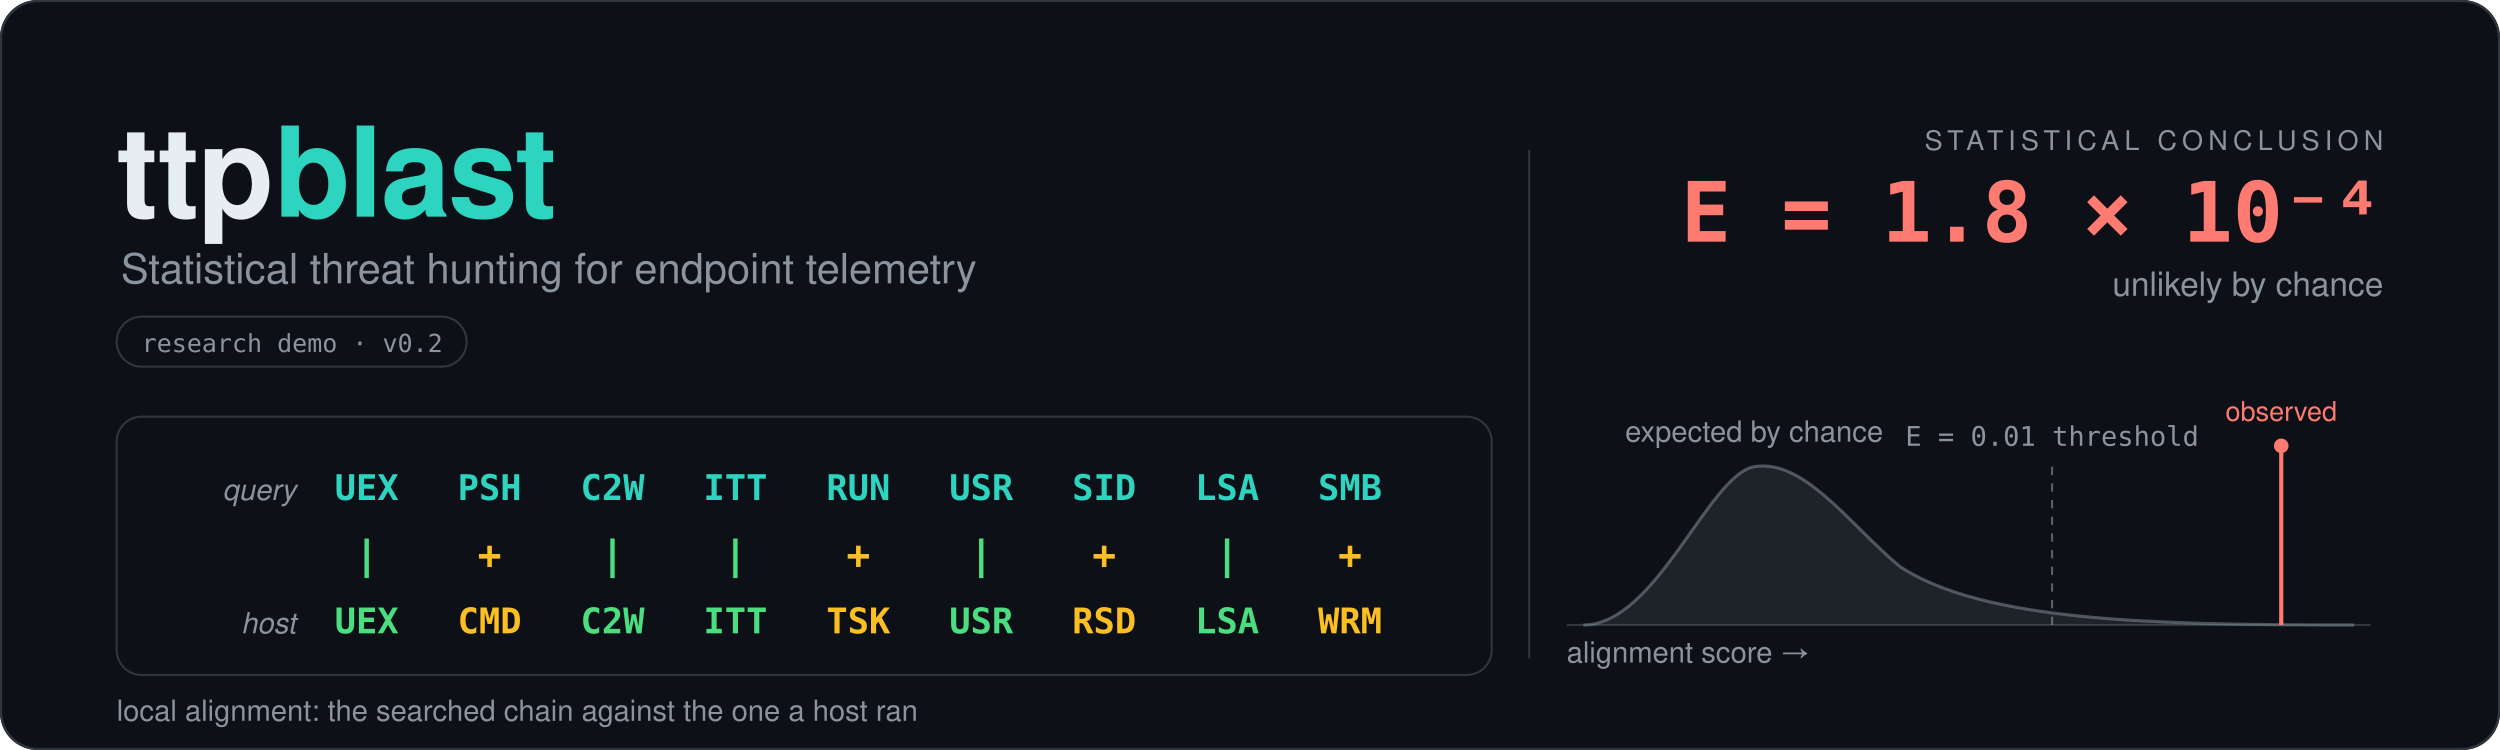
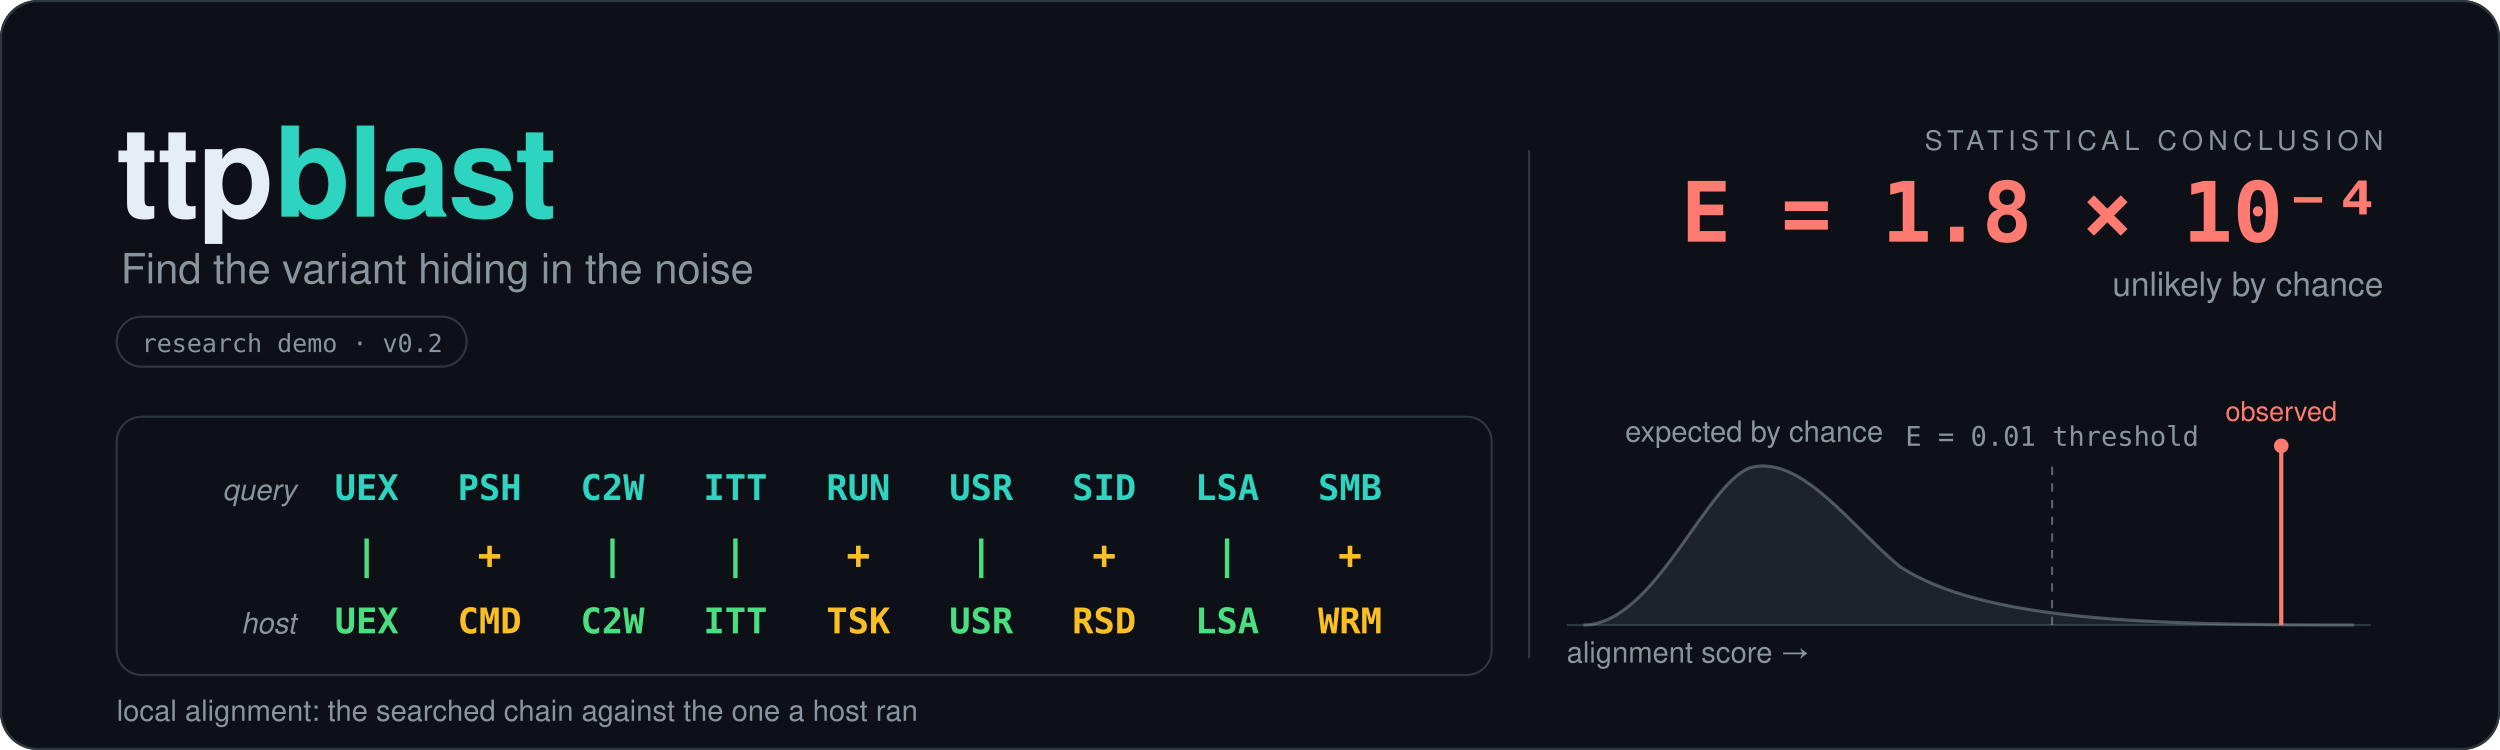
<svg xmlns="http://www.w3.org/2000/svg" width="1200" height="360" viewBox="0 0 1200 360" role="img" aria-labelledby="ttl desc">
  <rect width="1200" height="360" rx="18" fill="#0d1117" />
  <rect x="0.5" y="0.5" width="1199" height="359" rx="18" fill="none" stroke="#30363d" />
  <text x="56" y="104" font-family="'Segoe UI',-apple-system,BlinkMacSystemFont,Helvetica,Arial,sans-serif" font-size="60" font-weight="700" letter-spacing="-1" fill="#e6edf3">ttp<tspan fill="#2dd4bf">blast</tspan>
  </text>
-   <text x="58" y="136" font-family="'Segoe UI',-apple-system,BlinkMacSystemFont,Helvetica,Arial,sans-serif" font-size="20" fill="#8b949e">Statistical threat hunting for endpoint telemetry</text>
+   <text x="58" y="136" font-family="'Segoe UI',-apple-system,BlinkMacSystemFont,Helvetica,Arial,sans-serif" font-size="20" fill="#8b949e">Find the variant hiding in the noise</text>
  <rect x="56" y="152" width="168" height="24" rx="12" fill="none" stroke="#30363d" />
  <text x="68" y="169" font-family="'Cascadia Mono','SF Mono',Menlo,Consolas,'DejaVu Sans Mono',monospace" font-size="12" fill="#8b949e">research demo · v0.2</text>
  <rect x="56" y="200" width="660" height="124" rx="12" fill="none" stroke="#30363d" />
  <text x="142" y="240" text-anchor="end" font-family="'Segoe UI',-apple-system,BlinkMacSystemFont,Helvetica,Arial,sans-serif" font-style="italic" font-size="14" fill="#8b949e">query</text>
  <text x="142" y="304" text-anchor="end" font-family="'Segoe UI',-apple-system,BlinkMacSystemFont,Helvetica,Arial,sans-serif" font-style="italic" font-size="14" fill="#8b949e">host</text>
  <g font-family="'Cascadia Mono','SF Mono',Menlo,Consolas,'DejaVu Sans Mono',monospace" text-anchor="middle">
    <g font-size="17" font-weight="600" fill="#2dd4bf">
      <text x="176" y="240">UEX</text>
      <text x="235" y="240">PSH</text>
      <text x="294" y="240">C2W</text>
      <text x="353" y="240">ITT</text>
      <text x="412" y="240">RUN</text>
      <text x="471" y="240">USR</text>
      <text x="530" y="240">SID</text>
      <text x="589" y="240">LSA</text>
      <text x="648" y="240">SMB</text>
    </g>
    <g font-size="19" font-weight="700">
      <text x="176" y="273" fill="#4ade80">|</text>
      <text x="235" y="273" fill="#fbbf24">+</text>
      <text x="294" y="273" fill="#4ade80">|</text>
      <text x="353" y="273" fill="#4ade80">|</text>
      <text x="412" y="273" fill="#fbbf24">+</text>
      <text x="471" y="273" fill="#4ade80">|</text>
      <text x="530" y="273" fill="#fbbf24">+</text>
      <text x="589" y="273" fill="#4ade80">|</text>
      <text x="648" y="273" fill="#fbbf24">+</text>
    </g>
    <g font-size="17" font-weight="600">
      <text x="176" y="304" fill="#4ade80">UEX</text>
      <text x="235" y="304" fill="#fbbf24">CMD</text>
      <text x="294" y="304" fill="#4ade80">C2W</text>
      <text x="353" y="304" fill="#4ade80">ITT</text>
      <text x="412" y="304" fill="#fbbf24">TSK</text>
      <text x="471" y="304" fill="#4ade80">USR</text>
      <text x="530" y="304" fill="#fbbf24">RSD</text>
      <text x="589" y="304" fill="#4ade80">LSA</text>
      <text x="648" y="304" fill="#fbbf24">WRM</text>
    </g>
  </g>
  <text x="56" y="346" font-family="'Segoe UI',-apple-system,BlinkMacSystemFont,Helvetica,Arial,sans-serif" font-size="14" fill="#8b949e">local alignment: the searched chain against the one a host ran</text>
  <line x1="734" y1="72" x2="734" y2="316" stroke="#30363d" />
  <text x="1144" y="72" text-anchor="end" font-family="'Segoe UI',-apple-system,BlinkMacSystemFont,Helvetica,Arial,sans-serif" font-size="13" letter-spacing="2.5" fill="#8b949e">STATISTICAL CONCLUSION</text>
  <text x="1144" y="116" text-anchor="end" font-family="'Cascadia Mono','SF Mono',Menlo,Consolas,'DejaVu Sans Mono',monospace" font-size="40" font-weight="700" fill="#ff7b72">E = 1.8 × 10⁻⁴</text>
  <text x="1144" y="142" text-anchor="end" font-family="'Segoe UI',-apple-system,BlinkMacSystemFont,Helvetica,Arial,sans-serif" font-size="16" fill="#8b949e">unlikely by chance</text>
  <line x1="752" y1="300" x2="1138" y2="300" stroke="#30363d" />
  <path d="M 760 300 C 795 300 820 228 842 224 C 866 220 888 252 912 272 C 952 298 1030 300 1130 300" fill="rgba(139,148,158,0.14)" stroke="#8b949e" stroke-opacity="0.5" stroke-width="1.5" />
  <text x="842" y="212" text-anchor="middle" font-family="'Segoe UI',-apple-system,BlinkMacSystemFont,Helvetica,Arial,sans-serif" font-size="14" fill="#8b949e">expected by chance</text>
  <line x1="985" y1="300" x2="985" y2="222" stroke="#8b949e" stroke-opacity="0.6" stroke-width="1" stroke-dasharray="4 4" />
  <text x="985" y="214" text-anchor="middle" font-family="'Cascadia Mono','SF Mono',Menlo,Consolas,'DejaVu Sans Mono',monospace" font-size="13" fill="#8b949e">E = 0.01 threshold</text>
  <line x1="1095" y1="300" x2="1095" y2="214" stroke="#ff7b72" stroke-width="2" />
  <circle cx="1095" cy="214" r="3.5" fill="#ff7b72" />
  <text x="1095" y="202" text-anchor="middle" font-family="'Segoe UI',-apple-system,BlinkMacSystemFont,Helvetica,Arial,sans-serif" font-size="13" fill="#ff7b72">observed</text>
  <text x="752" y="318" font-family="'Segoe UI',-apple-system,BlinkMacSystemFont,Helvetica,Arial,sans-serif" font-size="14" fill="#8b949e">alignment score →</text>
</svg>
